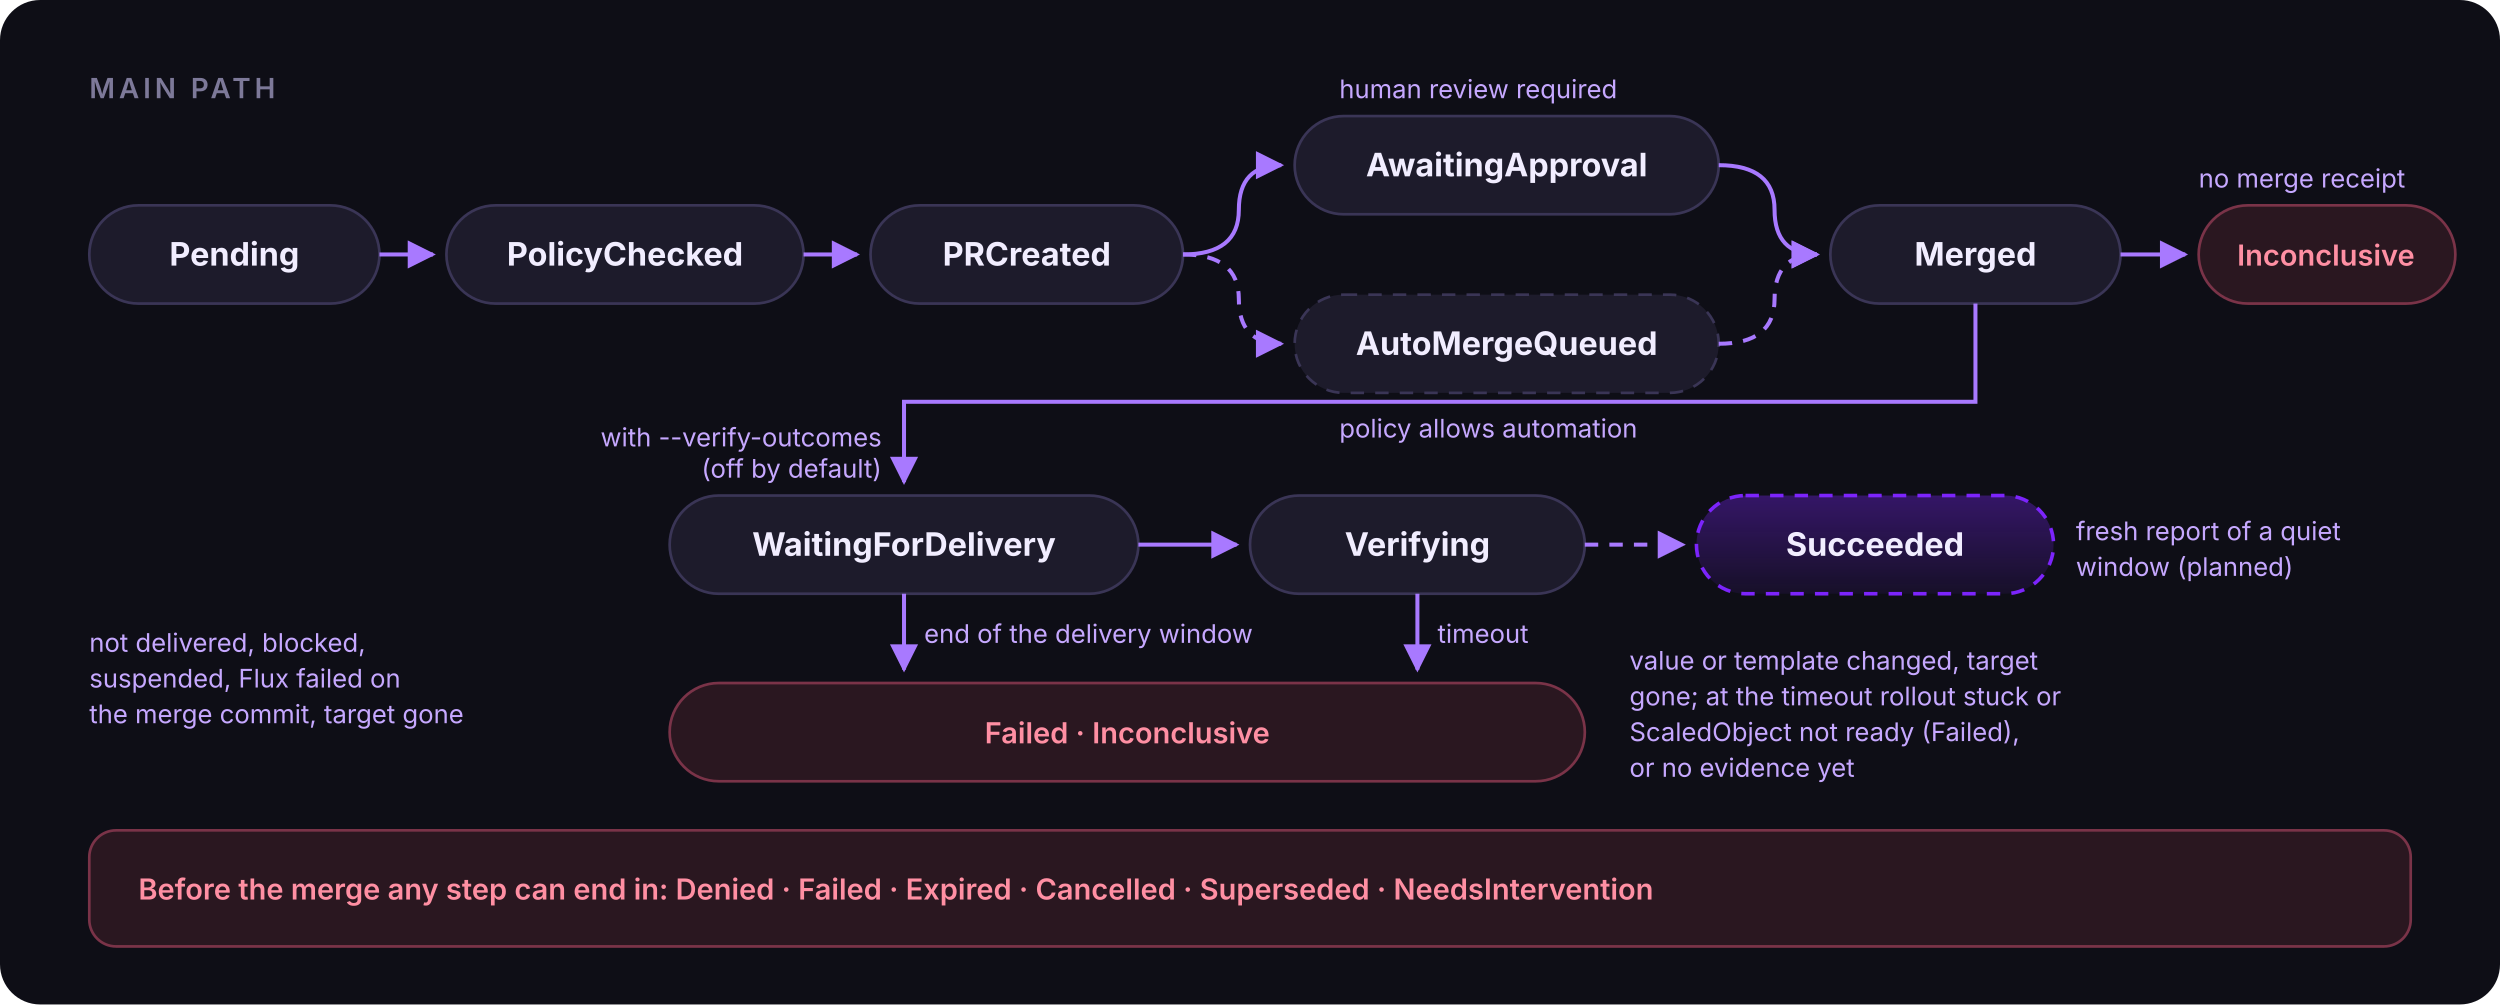
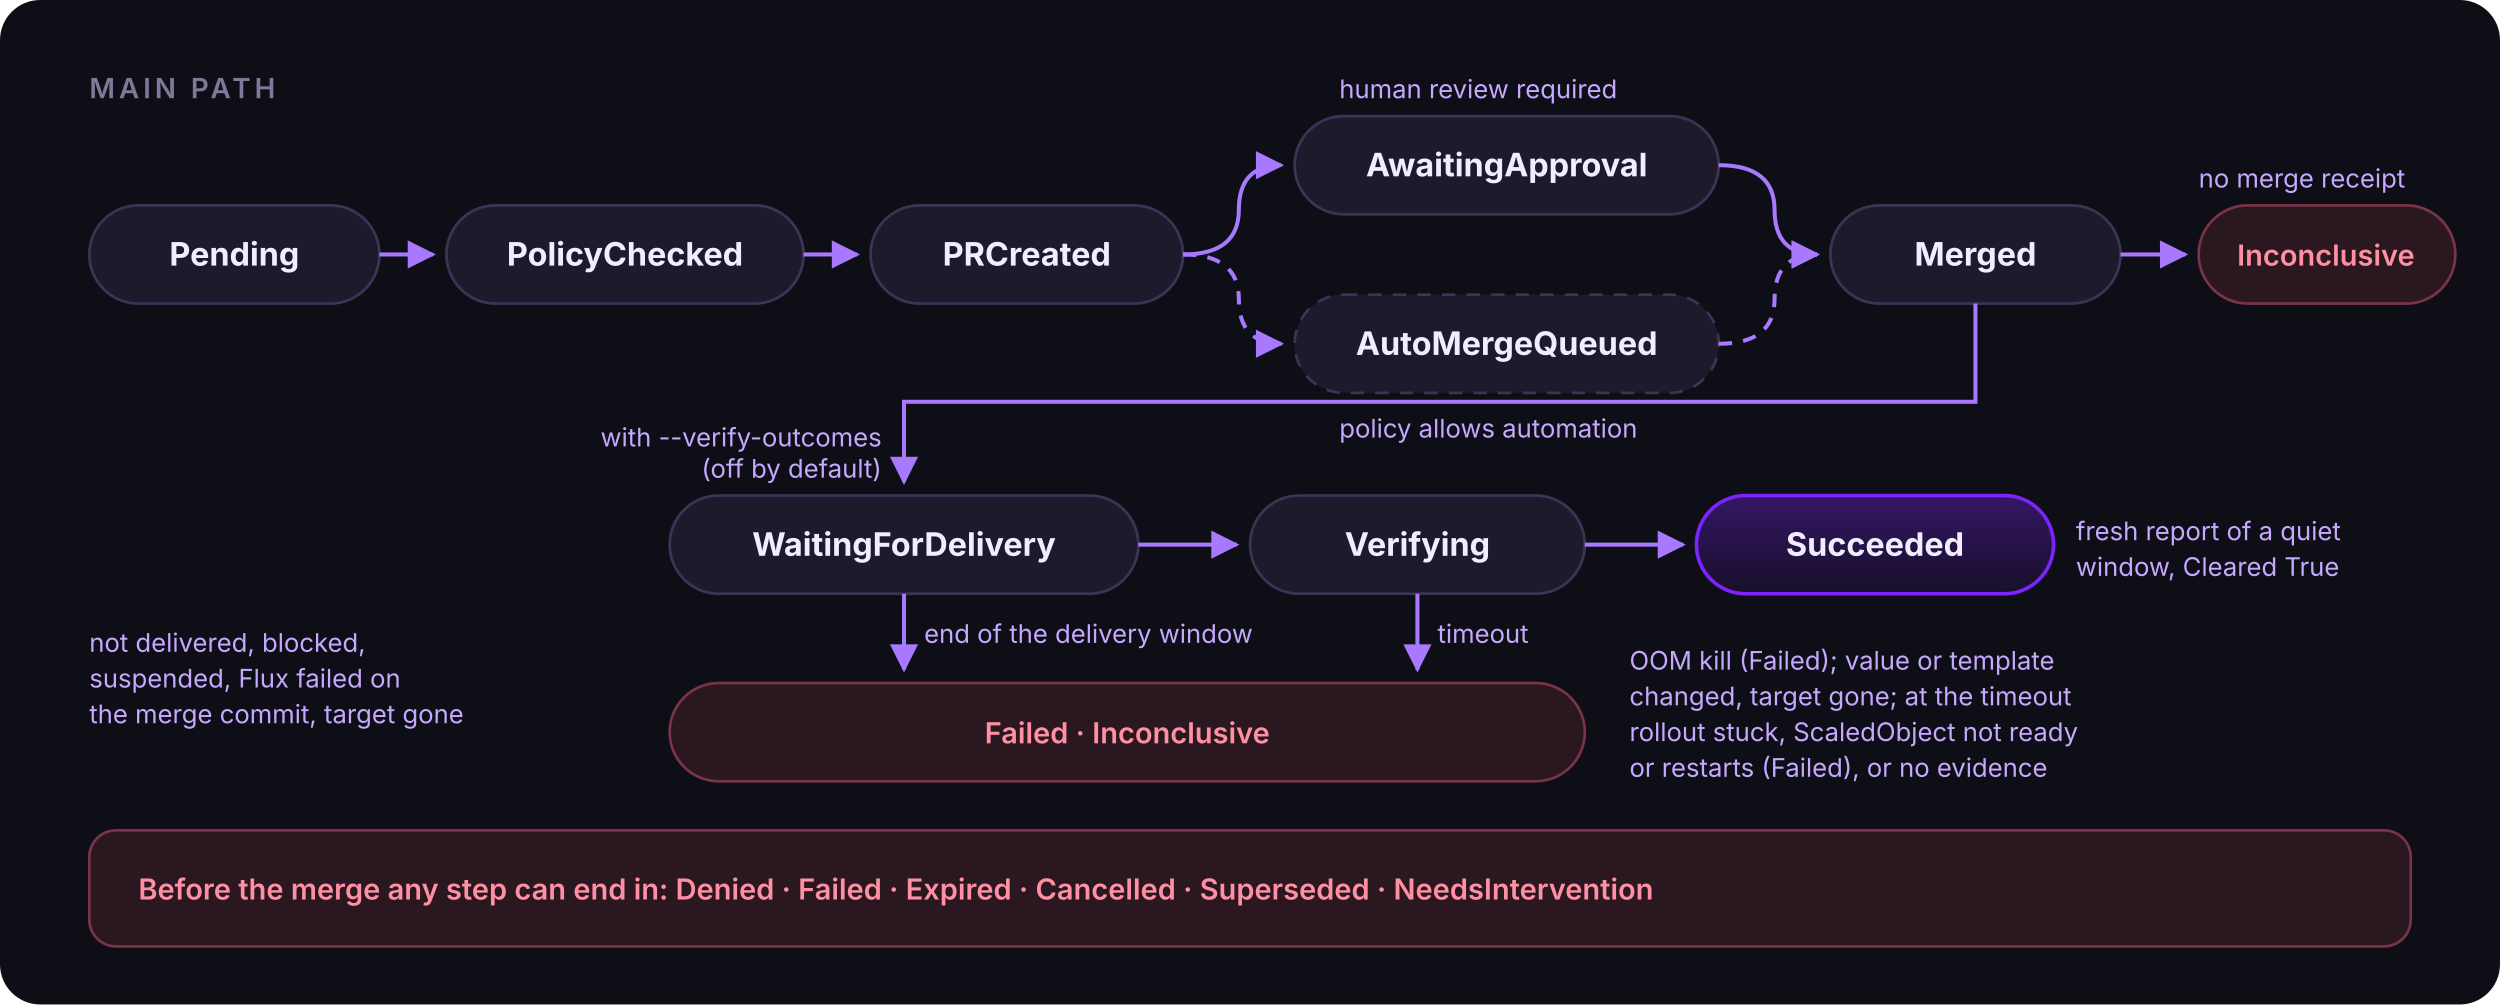
<svg xmlns="http://www.w3.org/2000/svg" viewBox="0 0 1120 450" role="img" aria-labelledby="t d" font-family="Inter, 'Segoe UI', system-ui, -apple-system, sans-serif">
  <defs>
    <marker id="a" viewBox="0 0 10 10" refX="9" refY="5" markerWidth="7" markerHeight="7" orient="auto-start-reverse">
      <path d="M0 0 10 5 0 10z" fill="#a879ff" />
    </marker>
    <linearGradient id="glow" x1="0" y1="0" x2="0" y2="1">
      <stop offset="0" stop-color="#7c24fc" stop-opacity=".35" />
      <stop offset="1" stop-color="#7c24fc" stop-opacity=".08" />
    </linearGradient>
    <style>
      .box{fill:#1d1b2b;stroke:#3a3556;stroke-width:1.2}
      .key{fill:url(#glow);stroke:#7c24fc;stroke-width:1.6}
      .ext{fill:#16222a;stroke:#2f5d63;stroke-width:1.2}
      .h{fill:#f1edff;font-size:14.5px;font-weight:650}
      .s{fill:#a9a4c4;font-size:12px}
      .f{stroke:#a879ff;stroke-width:1.8;fill:none}
      .lbl{fill:#c6a8ff;font-size:11.5px}
      .lanet{fill:#7d7999;font-size:12.5px;font-weight:600;letter-spacing:.14em}
      .bad{fill:#2a1720;stroke:#7a3348;stroke-width:1.2}
      .badt{fill:#ff8fa3;font-size:13px;font-weight:600}
      .plan{stroke-dasharray:6 5}
    </style>
  </defs>
  <rect width="1120" height="450" rx="18" fill="#0e0e16" />
  <text class="lanet" x="40" y="44">MAIN PATH</text>
  <rect class="box" x="40" y="92" width="130" height="44" rx="22" />
  <text class="h" x="105" y="119" text-anchor="middle">Pending</text>
  <rect class="box" x="200" y="92" width="160" height="44" rx="22" />
  <text class="h" x="280" y="119" text-anchor="middle">PolicyChecked</text>
  <rect class="box" x="390" y="92" width="140" height="44" rx="22" />
  <text class="h" x="460" y="119" text-anchor="middle">PRCreated</text>
  <rect class="box" x="580" y="52" width="190" height="44" rx="22" />
  <text class="h" x="675" y="79" text-anchor="middle">AwaitingApproval</text>
  <rect class="box plan" x="580" y="132" width="190" height="44" rx="22" />
  <text class="h" x="675" y="159" text-anchor="middle">AutoMergeQueued</text>
  <rect class="box" x="820" y="92" width="130" height="44" rx="22" />
  <text class="h" x="885" y="119" text-anchor="middle">Merged</text>
  <rect class="bad" x="985" y="92" width="115" height="44" rx="22" />
  <text class="badt" x="1042" y="119" text-anchor="middle">Inconclusive</text>
  <path class="f" d="M950 114H979" marker-end="url(#a)" />
  <text class="lbl" x="985" y="84">no merge receipt</text>
  <rect class="box" x="300" y="222" width="210" height="44" rx="22" />
  <text class="h" x="405" y="249" text-anchor="middle">WaitingForDelivery</text>
  <rect class="box" x="560" y="222" width="150" height="44" rx="22" />
  <text class="h" x="635" y="249" text-anchor="middle">Verifying</text>
-   <rect class="key plan" x="760" y="222" width="160" height="44" rx="22" />
+   <rect class="key" x="760" y="222" width="160" height="44" rx="22" />
  <text class="h" x="840" y="249" text-anchor="middle">Succeeded</text>
  <path class="f" d="M170 114H194" marker-end="url(#a)" />
  <path class="f" d="M360 114H384" marker-end="url(#a)" />
  <path class="f" d="M530 114Q555 114 555 94T574 74" marker-end="url(#a)" />
  <path class="f plan" d="M530 114Q555 114 555 134T574 154" marker-end="url(#a)" />
  <text class="lbl" x="600" y="44">human review required</text>
  <text class="lbl" x="600" y="196">policy allows automation</text>
  <path class="f" d="M770 74Q795 74 795 94T814 114" marker-end="url(#a)" />
  <path class="f plan" d="M770 154Q795 154 795 134T814 114" marker-end="url(#a)" />
  <path class="f" d="M885 136V180H405V216" marker-end="url(#a)" />
  <text class="lbl" x="395" y="200" text-anchor="end">with --verify-outcomes</text>
  <text class="lbl" x="395" y="214" text-anchor="end">(off by default)</text>
  <path class="f" d="M510 244H554" marker-end="url(#a)" />
-   <path class="f plan" d="M710 244H754" marker-end="url(#a)" />
+   <path class="f" d="M710 244H754" marker-end="url(#a)" />
  <text class="lbl" x="930" y="242">fresh report of a quiet</text>
-   <text class="lbl" x="930" y="258">window (planned)</text>
+   <text class="lbl" x="930" y="258">window, Cleared True</text>
  <text class="lbl" x="414" y="288">end of the delivery window</text>
  <text class="lbl" x="644" y="288">timeout</text>
  <rect class="bad" x="300" y="306" width="410" height="44" rx="22" />
  <text class="badt" x="505" y="333" text-anchor="middle">Failed · Inconclusive</text>
  <path class="f" d="M405 266V300" marker-end="url(#a)" />
  <path class="f" d="M635 266V300" marker-end="url(#a)" />
  <text class="lbl" x="40" y="292">not delivered, blocked,</text>
  <text class="lbl" x="40" y="308">suspended, Flux failed on</text>
  <text class="lbl" x="40" y="324">the merge commit, target gone</text>
-   <text class="lbl" x="730" y="300">value or template changed, target</text>
-   <text class="lbl" x="730" y="316">gone; at the timeout rollout stuck or</text>
-   <text class="lbl" x="730" y="332">ScaledObject not ready (Failed),</text>
-   <text class="lbl" x="730" y="348">or no evidence yet</text>
+   <text class="lbl" x="730" y="300">OOM kill (Failed); value or template</text>
+   <text class="lbl" x="730" y="316">changed, target gone; at the timeout</text>
+   <text class="lbl" x="730" y="332">rollout stuck, ScaledObject not ready</text>
+   <text class="lbl" x="730" y="348">or restarts (Failed), or no evidence</text>
  <rect class="bad" x="40" y="372" width="1040" height="52" rx="12" />
  <text class="badt" x="62" y="403">Before the merge any step can end in: Denied · Failed · Expired · Cancelled · Superseded · NeedsIntervention</text>
</svg>
